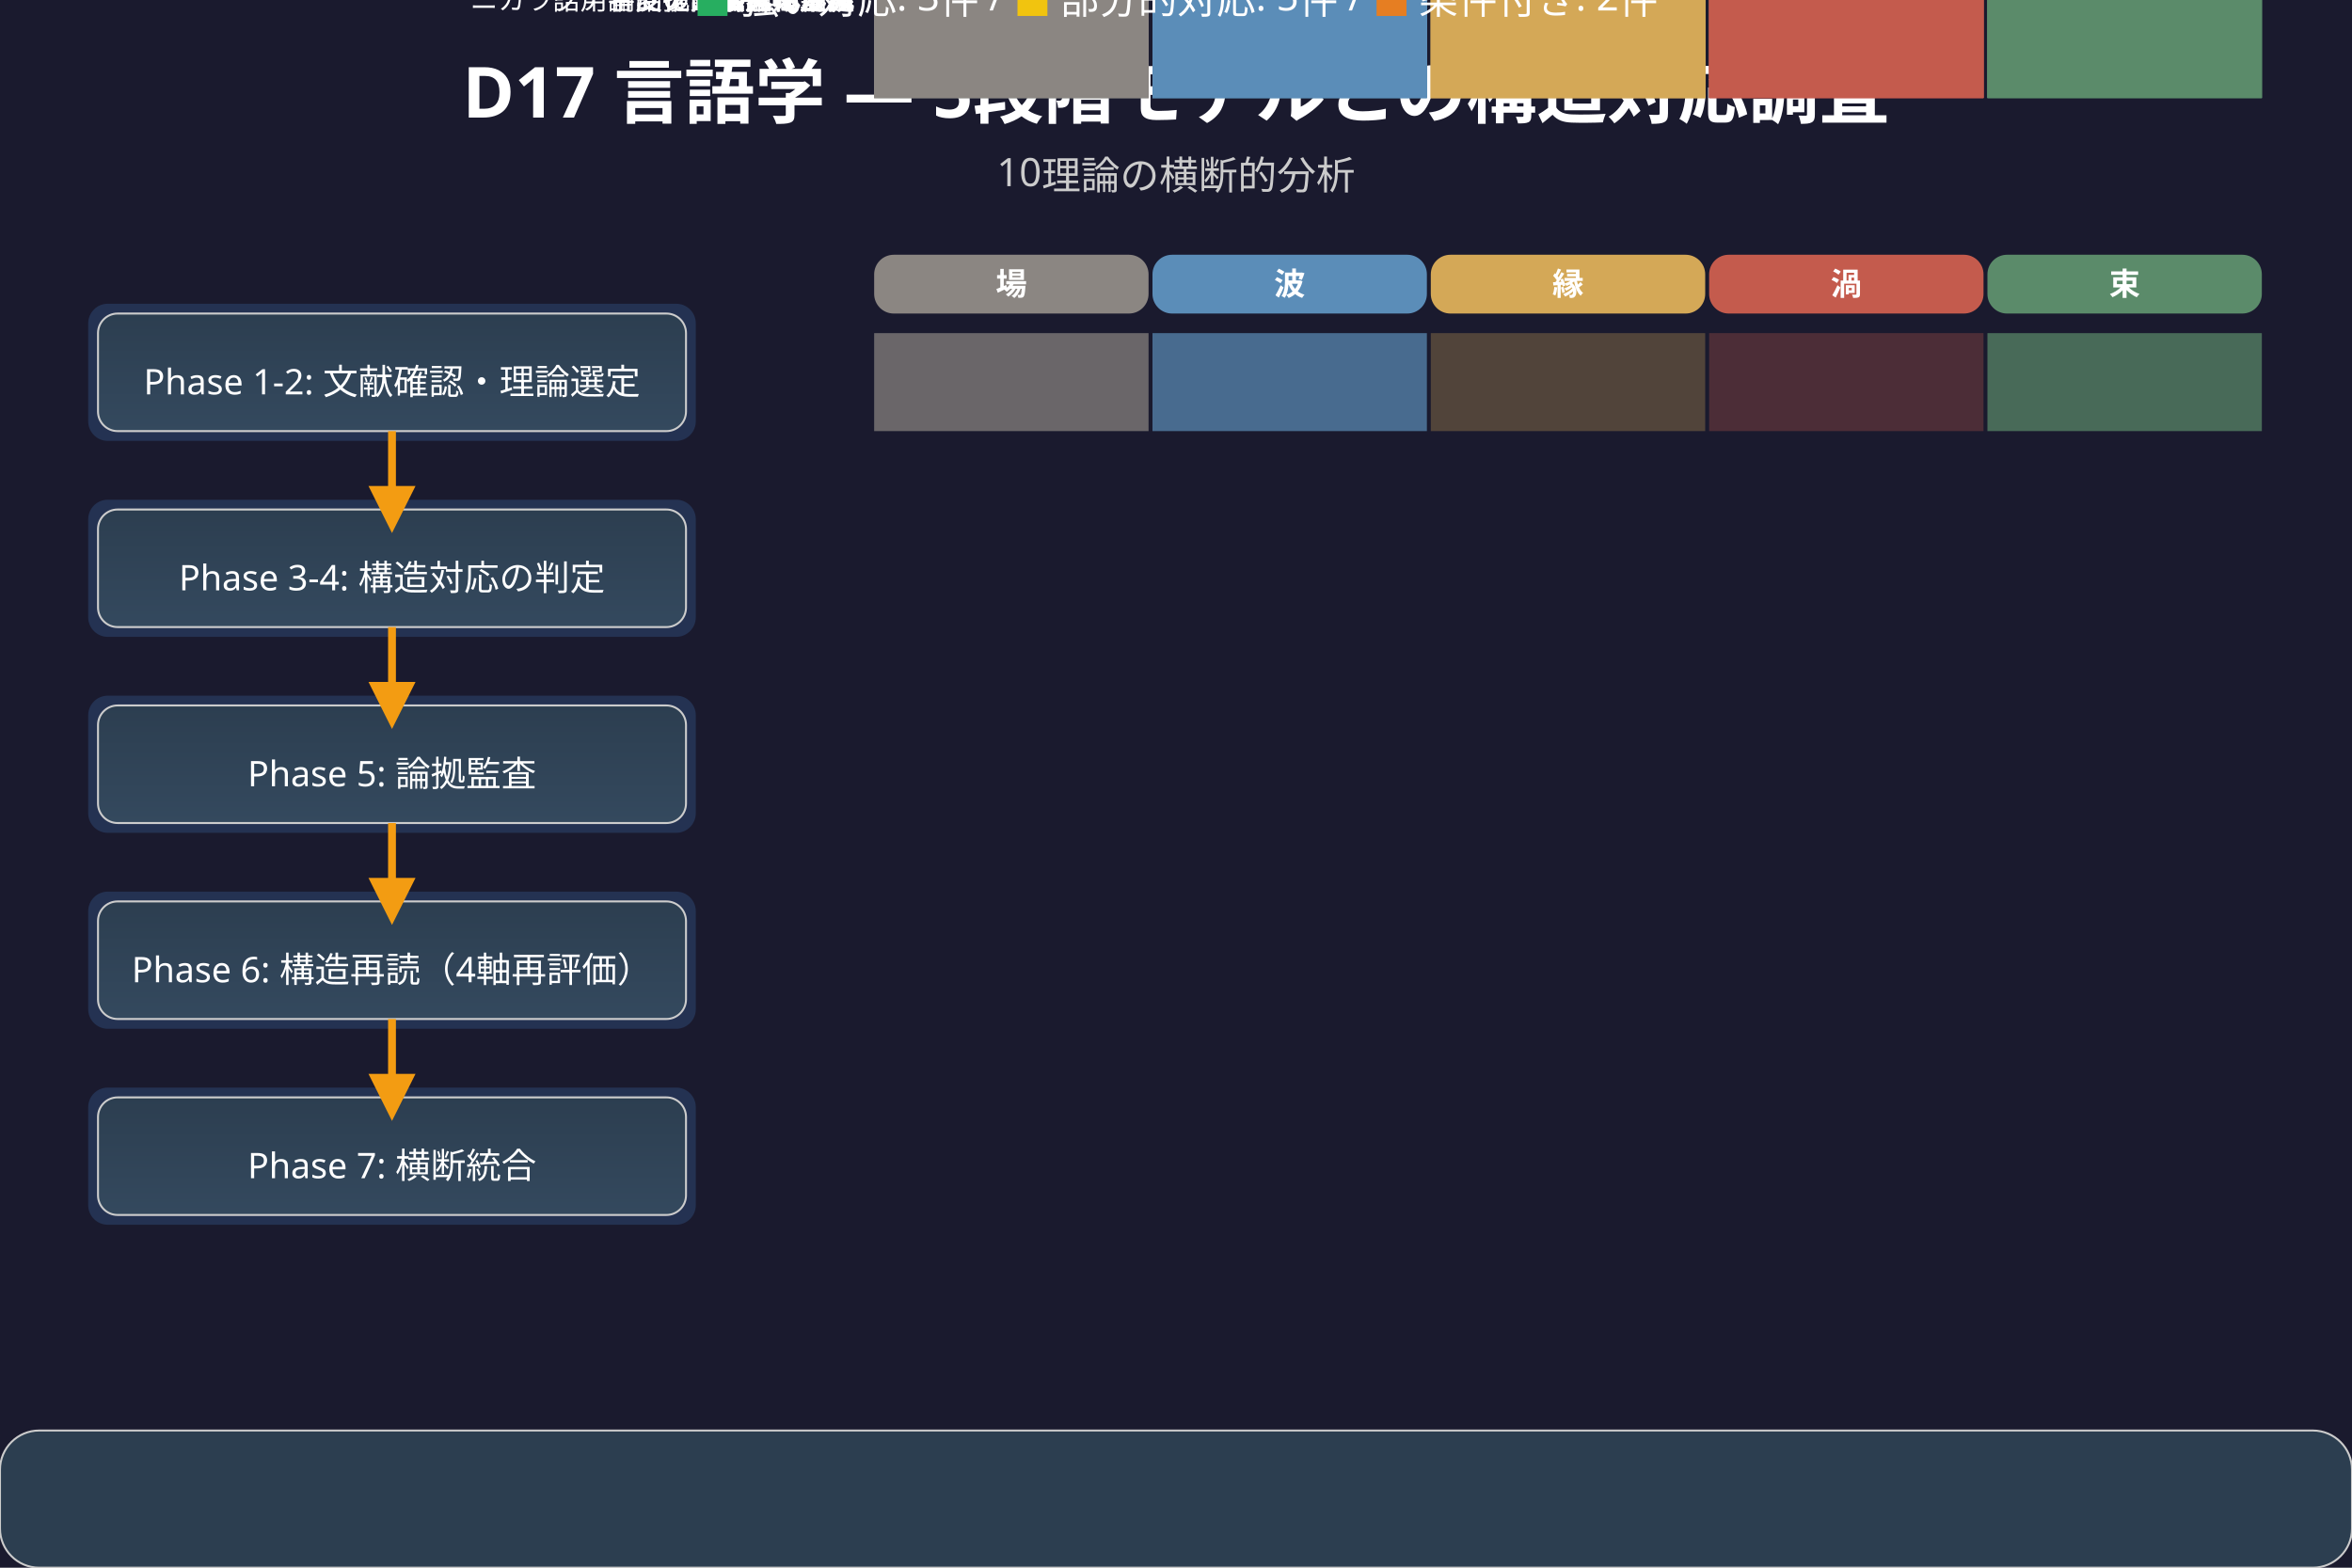
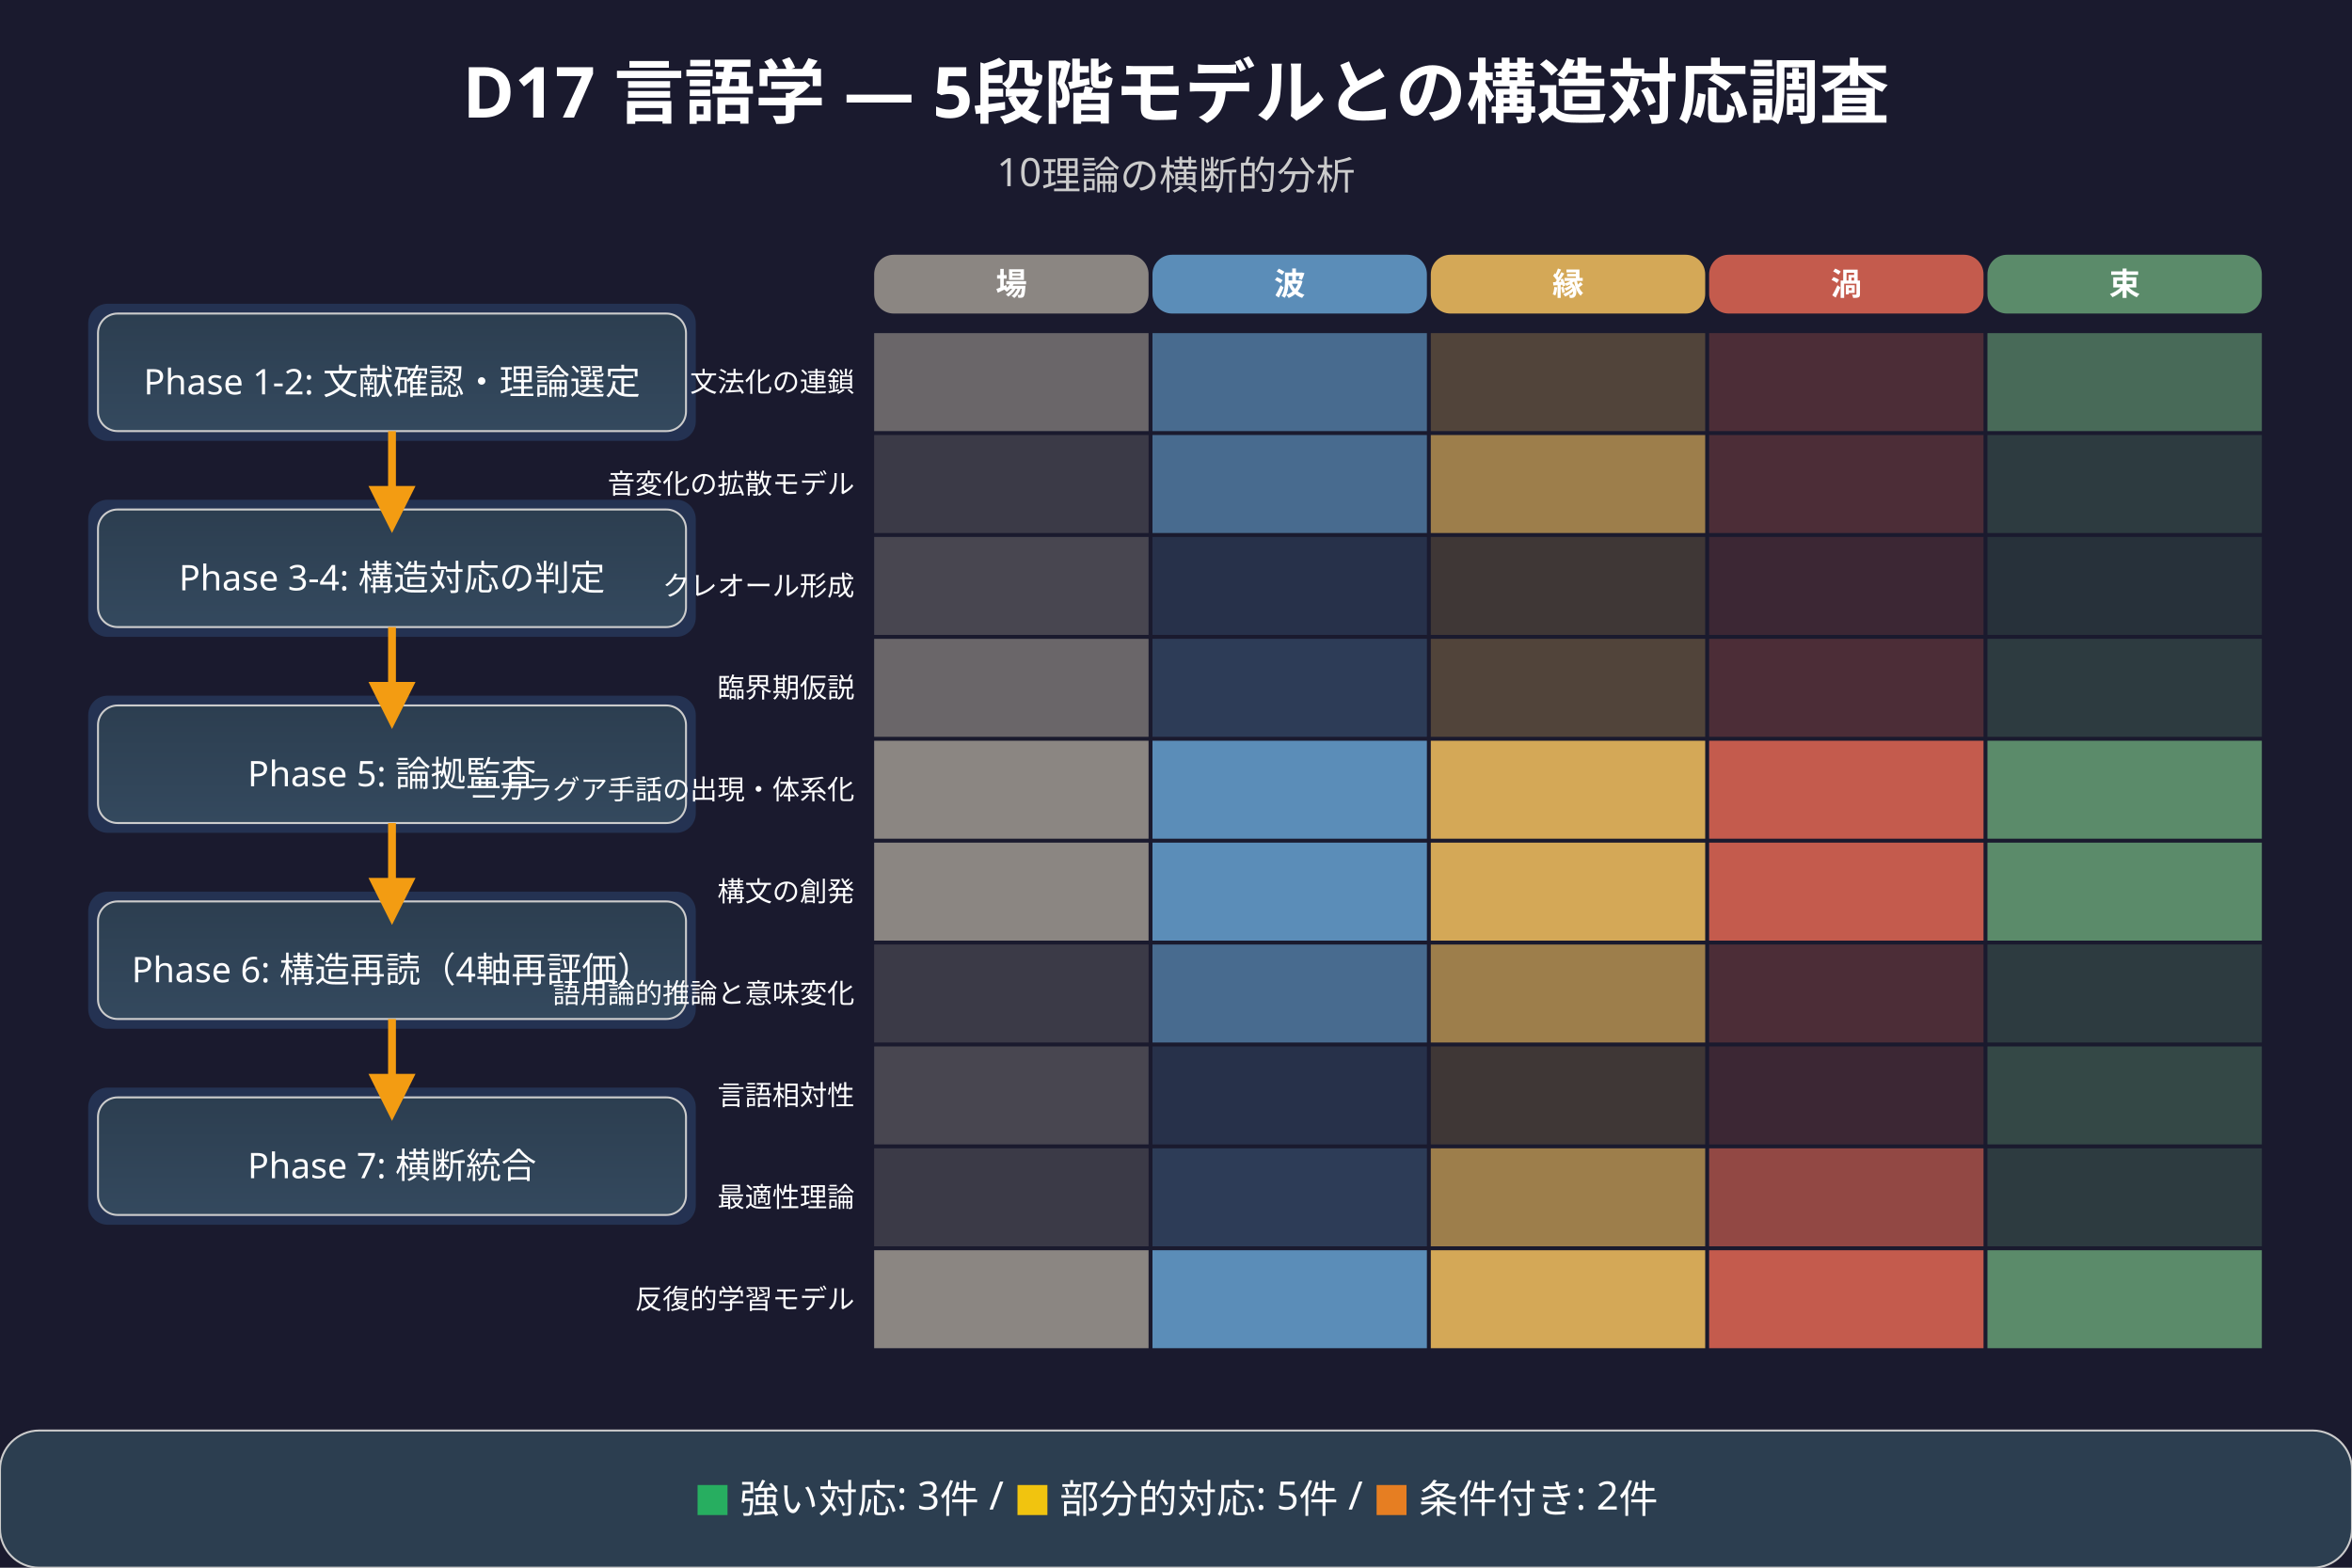
<svg xmlns="http://www.w3.org/2000/svg" viewBox="0 0 1200 800" font-family="sans-serif">
  <rect width="100%" height="100%" fill="#1a1a2e" />
  <defs>
    <linearGradient id="phaseGradient" x1="0%" y1="0%" x2="0%" y2="100%">
      <stop offset="0%" stop-color="#2C3E50" />
      <stop offset="100%" stop-color="#34495E" />
    </linearGradient>
    <marker id="arrowhead" viewBox="0 0 10 10" refX="5" refY="5" markerWidth="6" markerHeight="6" orient="auto-start-reverse">
      <path d="M 0 0 L 10 5 L 0 10 z" fill="#F39C12" />
    </marker>
  </defs>
  <text x="600" y="60" font-size="36" font-weight="bold" fill="white" text-anchor="middle">D17 言語学 — 5段階モデルとの構造対応調査</text>
  <text x="600" y="95" font-size="20" fill="#cccccc" text-anchor="middle">10理論の横断的分析</text>
  <g id="methodology-flow">
    <rect x="45" y="155" width="310" height="70" rx="10" fill="#4A90E2" opacity="0.2" />
    <rect x="50" y="160" width="300" height="60" rx="10" fill="url(#phaseGradient)" stroke="#cccccc" />
    <text x="200" y="195" font-size="18" fill="white" text-anchor="middle" dominant-baseline="middle">Phase 1-2: 文献確認・理論選定</text>
    <rect x="45" y="255" width="310" height="70" rx="10" fill="#4A90E2" opacity="0.2" />
    <rect x="50" y="260" width="300" height="60" rx="10" fill="url(#phaseGradient)" stroke="#cccccc" />
    <text x="200" y="295" font-size="18" fill="white" text-anchor="middle" dominant-baseline="middle">Phase 3-4: 構造対応の判定</text>
    <rect x="45" y="355" width="310" height="70" rx="10" fill="#4A90E2" opacity="0.2" />
    <rect x="50" y="360" width="300" height="60" rx="10" fill="url(#phaseGradient)" stroke="#cccccc" />
    <text x="200" y="395" font-size="18" fill="white" text-anchor="middle" dominant-baseline="middle">Phase 5: 論拠監査</text>
    <rect x="45" y="455" width="310" height="70" rx="10" fill="#4A90E2" opacity="0.2" />
    <rect x="50" y="460" width="300" height="60" rx="10" fill="url(#phaseGradient)" stroke="#cccccc" />
    <text x="200" y="495" font-size="18" fill="white" text-anchor="middle" dominant-baseline="middle">Phase 6: 構造再読（4軸再評価）</text>
    <rect x="45" y="555" width="310" height="70" rx="10" fill="#4A90E2" opacity="0.2" />
    <rect x="50" y="560" width="300" height="60" rx="10" fill="url(#phaseGradient)" stroke="#cccccc" />
    <text x="200" y="595" font-size="18" fill="white" text-anchor="middle" dominant-baseline="middle">Phase 7: 横断統合</text>
    <line x1="200" y1="220" x2="200" y2="260" stroke="#F39C12" stroke-width="4" marker-end="url(#arrowhead)" />
    <line x1="200" y1="320" x2="200" y2="360" stroke="#F39C12" stroke-width="4" marker-end="url(#arrowhead)" />
    <line x1="200" y1="420" x2="200" y2="460" stroke="#F39C12" stroke-width="4" marker-end="url(#arrowhead)" />
    <line x1="200" y1="520" x2="200" y2="560" stroke="#F39C12" stroke-width="4" marker-end="url(#arrowhead)" />
  </g>
  <g id="theory-heatmap">
    <g id="stage-headers">
      <rect x="446" y="130" width="140" height="30" rx="10" fill="#8B8682" />
      <text x="516" y="145" font-size="16" font-weight="bold" fill="white" text-anchor="middle" dominant-baseline="middle">場</text>
      <rect x="588" y="130" width="140" height="30" rx="10" fill="#5B8DB8" />
      <text x="658" y="145" font-size="16" font-weight="bold" fill="white" text-anchor="middle" dominant-baseline="middle">波</text>
      <rect x="730" y="130" width="140" height="30" rx="10" fill="#D4A857" />
      <text x="800" y="145" font-size="16" font-weight="bold" fill="white" text-anchor="middle" dominant-baseline="middle">縁</text>
      <rect x="872" y="130" width="140" height="30" rx="10" fill="#C45B4D" />
      <text x="942" y="145" font-size="16" font-weight="bold" fill="white" text-anchor="middle" dominant-baseline="middle">渦</text>
      <rect x="1014" y="130" width="140" height="30" rx="10" fill="#5B8B6A" />
      <text x="1084" y="145" font-size="16" font-weight="bold" fill="white" text-anchor="middle" dominant-baseline="middle">束</text>
    </g>
    <g id="theory-rows">
-       <text x="436" y="170 + 25" font-size="14" fill="white" text-anchor="end" dominant-baseline="middle">文法化の連鎖</text>
+       <text x="436" y="195" font-size="14" fill="white" text-anchor="end" dominant-baseline="middle">文法化の連鎖</text>
      <rect x="446" y="170" width="140" height="50" fill="#8B8682" opacity="0.7" />
      <rect x="588" y="170" width="140" height="50" fill="#5B8DB8" opacity="0.7" />
      <rect x="730" y="170" width="140" height="50" fill="#D4A857" opacity="0.3" />
      <rect x="872" y="170" width="140" height="50" fill="#C45B4D" opacity="0.3" />
      <rect x="1014" y="170" width="140" height="50" fill="#5B8B6A" opacity="0.7" />
-       <text x="436" y="170 + 52 + 25" font-size="14" fill="white" text-anchor="end" dominant-baseline="middle">音変化の拡散モデル</text>
-       <rect x="446" y="170 + 52" width="140" height="50" fill="#8B8682" opacity="0.3" />
-       <rect x="588" y="170 + 52" width="140" height="50" fill="#5B8DB8" opacity="0.7" />
-       <rect x="730" y="170 + 52" width="140" height="50" fill="#D4A857" opacity="0.7" />
-       <rect x="872" y="170 + 52" width="140" height="50" fill="#C45B4D" opacity="0.3" />
-       <rect x="1014" y="170 + 52" width="140" height="50" fill="#5B8B6A" opacity="0.3" />
-       <text x="436" y="170 + 2*52 + 25" font-size="14" fill="white" text-anchor="end" dominant-baseline="middle">クレオール形成</text>
-       <rect x="446" y="170 + 2*52" width="140" height="50" fill="#8B8682" opacity="0.4" />
-       <rect x="588" y="170 + 2*52" width="140" height="50" fill="#5B8DB8" opacity="0.2" />
-       <rect x="730" y="170 + 2*52" width="140" height="50" fill="#D4A857" opacity="0.2" />
-       <rect x="872" y="170 + 2*52" width="140" height="50" fill="#C45B4D" opacity="0.2" />
-       <rect x="1014" y="170 + 2*52" width="140" height="50" fill="#5B8B6A" opacity="0.2" />
-       <text x="436" y="170 + 3*52 + 25" font-size="14" fill="white" text-anchor="end" dominant-baseline="middle">臨界期仮説</text>
-       <rect x="446" y="170 + 3*52" width="140" height="50" fill="#8B8682" opacity="0.7" />
-       <rect x="588" y="170 + 3*52" width="140" height="50" fill="#5B8DB8" opacity="0.3" />
-       <rect x="730" y="170 + 3*52" width="140" height="50" fill="#D4A857" opacity="0.3" />
-       <rect x="872" y="170 + 3*52" width="140" height="50" fill="#C45B4D" opacity="0.3" />
-       <rect x="1014" y="170 + 3*52" width="140" height="50" fill="#5B8B6A" opacity="0.3" />
-       <text x="436" y="170 + 4*52 + 25" font-size="14" fill="white" text-anchor="end" dominant-baseline="middle">ニカラグア手話の出現・体系化</text>
-       <rect x="446" y="170 + 4*52" width="140" height="50" fill="#8B8682" opacity="1.0" />
-       <rect x="588" y="170 + 4*52" width="140" height="50" fill="#5B8DB8" opacity="1.0" />
-       <rect x="730" y="170 + 4*52" width="140" height="50" fill="#D4A857" opacity="1.0" />
-       <rect x="872" y="170 + 4*52" width="140" height="50" fill="#C45B4D" opacity="1.0" />
-       <rect x="1014" y="170 + 4*52" width="140" height="50" fill="#5B8B6A" opacity="1.0" />
-       <text x="436" y="170 + 5*52 + 25" font-size="14" fill="white" text-anchor="end" dominant-baseline="middle">構文の創発</text>
-       <rect x="446" y="170 + 5*52" width="140" height="50" fill="#8B8682" opacity="1.0" />
-       <rect x="588" y="170 + 5*52" width="140" height="50" fill="#5B8DB8" opacity="1.0" />
-       <rect x="730" y="170 + 5*52" width="140" height="50" fill="#D4A857" opacity="1.0" />
-       <rect x="872" y="170 + 5*52" width="140" height="50" fill="#C45B4D" opacity="1.0" />
-       <rect x="1014" y="170 + 5*52" width="140" height="50" fill="#5B8B6A" opacity="1.0" />
-       <text x="436" y="170 + 6*52 + 25" font-size="14" fill="white" text-anchor="end" dominant-baseline="middle">語用論的推論と意味変化</text>
-       <rect x="446" y="170 + 6*52" width="140" height="50" fill="#8B8682" opacity="0.3" />
-       <rect x="588" y="170 + 6*52" width="140" height="50" fill="#5B8DB8" opacity="0.7" />
-       <rect x="730" y="170 + 6*52" width="140" height="50" fill="#D4A857" opacity="0.7" />
-       <rect x="872" y="170 + 6*52" width="140" height="50" fill="#C45B4D" opacity="0.3" />
-       <rect x="1014" y="170 + 6*52" width="140" height="50" fill="#5B8B6A" opacity="0.3" />
-       <text x="436" y="170 + 7*52 + 25" font-size="14" fill="white" text-anchor="end" dominant-baseline="middle">言語相対性</text>
-       <rect x="446" y="170 + 7*52" width="140" height="50" fill="#8B8682" opacity="0.4" />
-       <rect x="588" y="170 + 7*52" width="140" height="50" fill="#5B8DB8" opacity="0.2" />
-       <rect x="730" y="170 + 7*52" width="140" height="50" fill="#D4A857" opacity="0.2" />
-       <rect x="872" y="170 + 7*52" width="140" height="50" fill="#C45B4D" opacity="0.2" />
-       <rect x="1014" y="170 + 7*52" width="140" height="50" fill="#5B8B6A" opacity="0.4" />
-       <text x="436" y="170 + 8*52 + 25" font-size="14" fill="white" text-anchor="end" dominant-baseline="middle">最適性理論</text>
-       <rect x="446" y="170 + 8*52" width="140" height="50" fill="#8B8682" opacity="0.3" />
-       <rect x="588" y="170 + 8*52" width="140" height="50" fill="#5B8DB8" opacity="0.3" />
-       <rect x="730" y="170 + 8*52" width="140" height="50" fill="#D4A857" opacity="0.7" />
-       <rect x="872" y="170 + 8*52" width="140" height="50" fill="#C45B4D" opacity="0.7" />
-       <rect x="1014" y="170 + 8*52" width="140" height="50" fill="#5B8B6A" opacity="0.3" />
-       <text x="436" y="170 + 9*52 + 25" font-size="14" fill="white" text-anchor="end" dominant-baseline="middle">反復的学習モデル</text>
-       <rect x="446" y="170 + 9*52" width="140" height="50" fill="#8B8682" opacity="1.0" />
-       <rect x="588" y="170 + 9*52" width="140" height="50" fill="#5B8DB8" opacity="1.0" />
-       <rect x="730" y="170 + 9*52" width="140" height="50" fill="#D4A857" opacity="1.0" />
-       <rect x="872" y="170 + 9*52" width="140" height="50" fill="#C45B4D" opacity="1.0" />
-       <rect x="1014" y="170 + 9*52" width="140" height="50" fill="#5B8B6A" opacity="1.0" />
+       <text x="436" y="247" font-size="14" fill="white" text-anchor="end" dominant-baseline="middle">音変化の拡散モデル</text>
+       <rect x="446" y="222" width="140" height="50" fill="#8B8682" opacity="0.3" />
+       <rect x="588" y="222" width="140" height="50" fill="#5B8DB8" opacity="0.7" />
+       <rect x="730" y="222" width="140" height="50" fill="#D4A857" opacity="0.7" />
+       <rect x="872" y="222" width="140" height="50" fill="#C45B4D" opacity="0.3" />
+       <rect x="1014" y="222" width="140" height="50" fill="#5B8B6A" opacity="0.3" />
+       <text x="436" y="299" font-size="14" fill="white" text-anchor="end" dominant-baseline="middle">クレオール形成</text>
+       <rect x="446" y="274" width="140" height="50" fill="#8B8682" opacity="0.4" />
+       <rect x="588" y="274" width="140" height="50" fill="#5B8DB8" opacity="0.2" />
+       <rect x="730" y="274" width="140" height="50" fill="#D4A857" opacity="0.2" />
+       <rect x="872" y="274" width="140" height="50" fill="#C45B4D" opacity="0.2" />
+       <rect x="1014" y="274" width="140" height="50" fill="#5B8B6A" opacity="0.2" />
+       <text x="436" y="351" font-size="14" fill="white" text-anchor="end" dominant-baseline="middle">臨界期仮説</text>
+       <rect x="446" y="326" width="140" height="50" fill="#8B8682" opacity="0.7" />
+       <rect x="588" y="326" width="140" height="50" fill="#5B8DB8" opacity="0.3" />
+       <rect x="730" y="326" width="140" height="50" fill="#D4A857" opacity="0.3" />
+       <rect x="872" y="326" width="140" height="50" fill="#C45B4D" opacity="0.3" />
+       <rect x="1014" y="326" width="140" height="50" fill="#5B8B6A" opacity="0.3" />
+       <text x="436" y="403" font-size="14" fill="white" text-anchor="end" dominant-baseline="middle">ニカラグア手話の出現・体系化</text>
+       <rect x="446" y="378" width="140" height="50" fill="#8B8682" opacity="1.0" />
+       <rect x="588" y="378" width="140" height="50" fill="#5B8DB8" opacity="1.0" />
+       <rect x="730" y="378" width="140" height="50" fill="#D4A857" opacity="1.0" />
+       <rect x="872" y="378" width="140" height="50" fill="#C45B4D" opacity="1.0" />
+       <rect x="1014" y="378" width="140" height="50" fill="#5B8B6A" opacity="1.0" />
+       <text x="436" y="455" font-size="14" fill="white" text-anchor="end" dominant-baseline="middle">構文の創発</text>
+       <rect x="446" y="430" width="140" height="50" fill="#8B8682" opacity="1.0" />
+       <rect x="588" y="430" width="140" height="50" fill="#5B8DB8" opacity="1.0" />
+       <rect x="730" y="430" width="140" height="50" fill="#D4A857" opacity="1.0" />
+       <rect x="872" y="430" width="140" height="50" fill="#C45B4D" opacity="1.0" />
+       <rect x="1014" y="430" width="140" height="50" fill="#5B8B6A" opacity="1.0" />
+       <text x="436" y="507" font-size="14" fill="white" text-anchor="end" dominant-baseline="middle">語用論的推論と意味変化</text>
+       <rect x="446" y="482" width="140" height="50" fill="#8B8682" opacity="0.3" />
+       <rect x="588" y="482" width="140" height="50" fill="#5B8DB8" opacity="0.7" />
+       <rect x="730" y="482" width="140" height="50" fill="#D4A857" opacity="0.7" />
+       <rect x="872" y="482" width="140" height="50" fill="#C45B4D" opacity="0.3" />
+       <rect x="1014" y="482" width="140" height="50" fill="#5B8B6A" opacity="0.3" />
+       <text x="436" y="559" font-size="14" fill="white" text-anchor="end" dominant-baseline="middle">言語相対性</text>
+       <rect x="446" y="534" width="140" height="50" fill="#8B8682" opacity="0.4" />
+       <rect x="588" y="534" width="140" height="50" fill="#5B8DB8" opacity="0.2" />
+       <rect x="730" y="534" width="140" height="50" fill="#D4A857" opacity="0.2" />
+       <rect x="872" y="534" width="140" height="50" fill="#C45B4D" opacity="0.2" />
+       <rect x="1014" y="534" width="140" height="50" fill="#5B8B6A" opacity="0.4" />
+       <text x="436" y="611" font-size="14" fill="white" text-anchor="end" dominant-baseline="middle">最適性理論</text>
+       <rect x="446" y="586" width="140" height="50" fill="#8B8682" opacity="0.3" />
+       <rect x="588" y="586" width="140" height="50" fill="#5B8DB8" opacity="0.3" />
+       <rect x="730" y="586" width="140" height="50" fill="#D4A857" opacity="0.7" />
+       <rect x="872" y="586" width="140" height="50" fill="#C45B4D" opacity="0.7" />
+       <rect x="1014" y="586" width="140" height="50" fill="#5B8B6A" opacity="0.3" />
+       <text x="436" y="663" font-size="14" fill="white" text-anchor="end" dominant-baseline="middle">反復的学習モデル</text>
+       <rect x="446" y="638" width="140" height="50" fill="#8B8682" opacity="1.0" />
+       <rect x="588" y="638" width="140" height="50" fill="#5B8DB8" opacity="1.0" />
+       <rect x="730" y="638" width="140" height="50" fill="#D4A857" opacity="1.0" />
+       <rect x="872" y="638" width="140" height="50" fill="#C45B4D" opacity="1.0" />
+       <rect x="1014" y="638" width="140" height="50" fill="#5B8B6A" opacity="1.0" />
    </g>
  </g>
  <rect x="0" y="730" width="1200" height="70" rx="20" fill="#2C3E50" stroke="#cccccc" />
-   <text x="600" y="730 + 35" font-size="20" fill="white" text-anchor="middle" dominant-baseline="middle">
+   <text x="600" y="765" font-size="20" fill="white" text-anchor="middle" dominant-baseline="middle">
    <tspan fill="#27AE60">■</tspan> 強い対応: 3件 /
    <tspan fill="#F1C40F">■</tspan> 部分的対応: 5件 /
    <tspan fill="#E67E22">■</tspan> 条件付き: 2件
  </text>
</svg>
